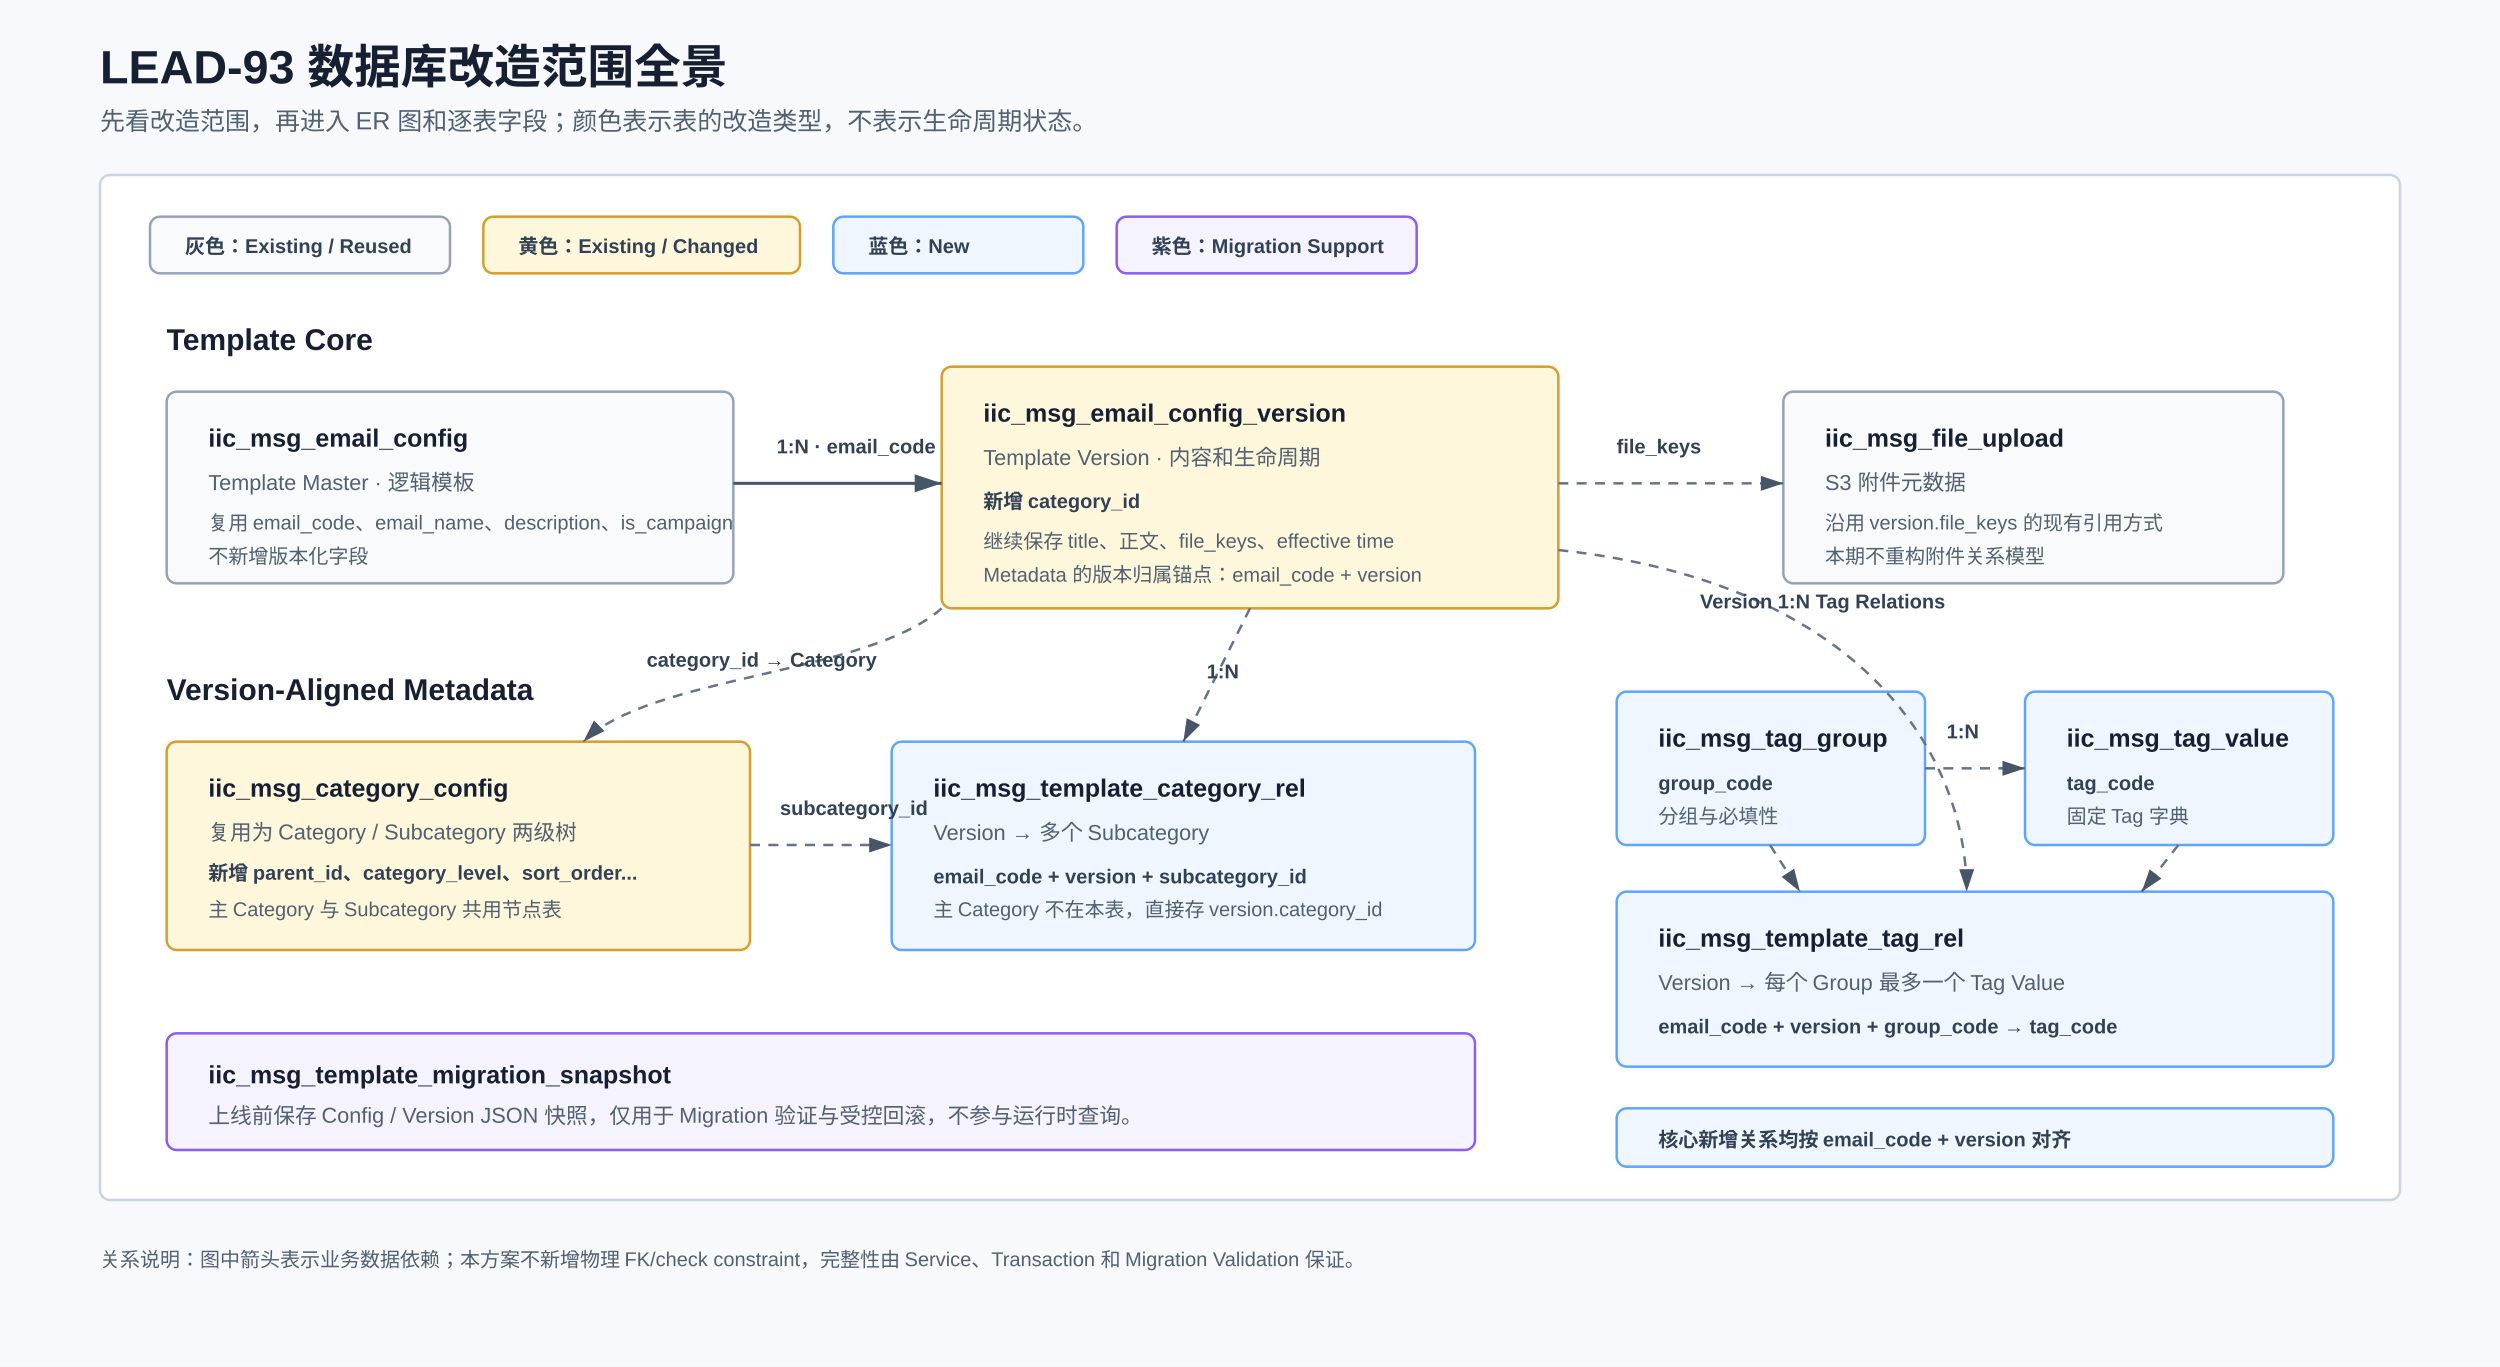
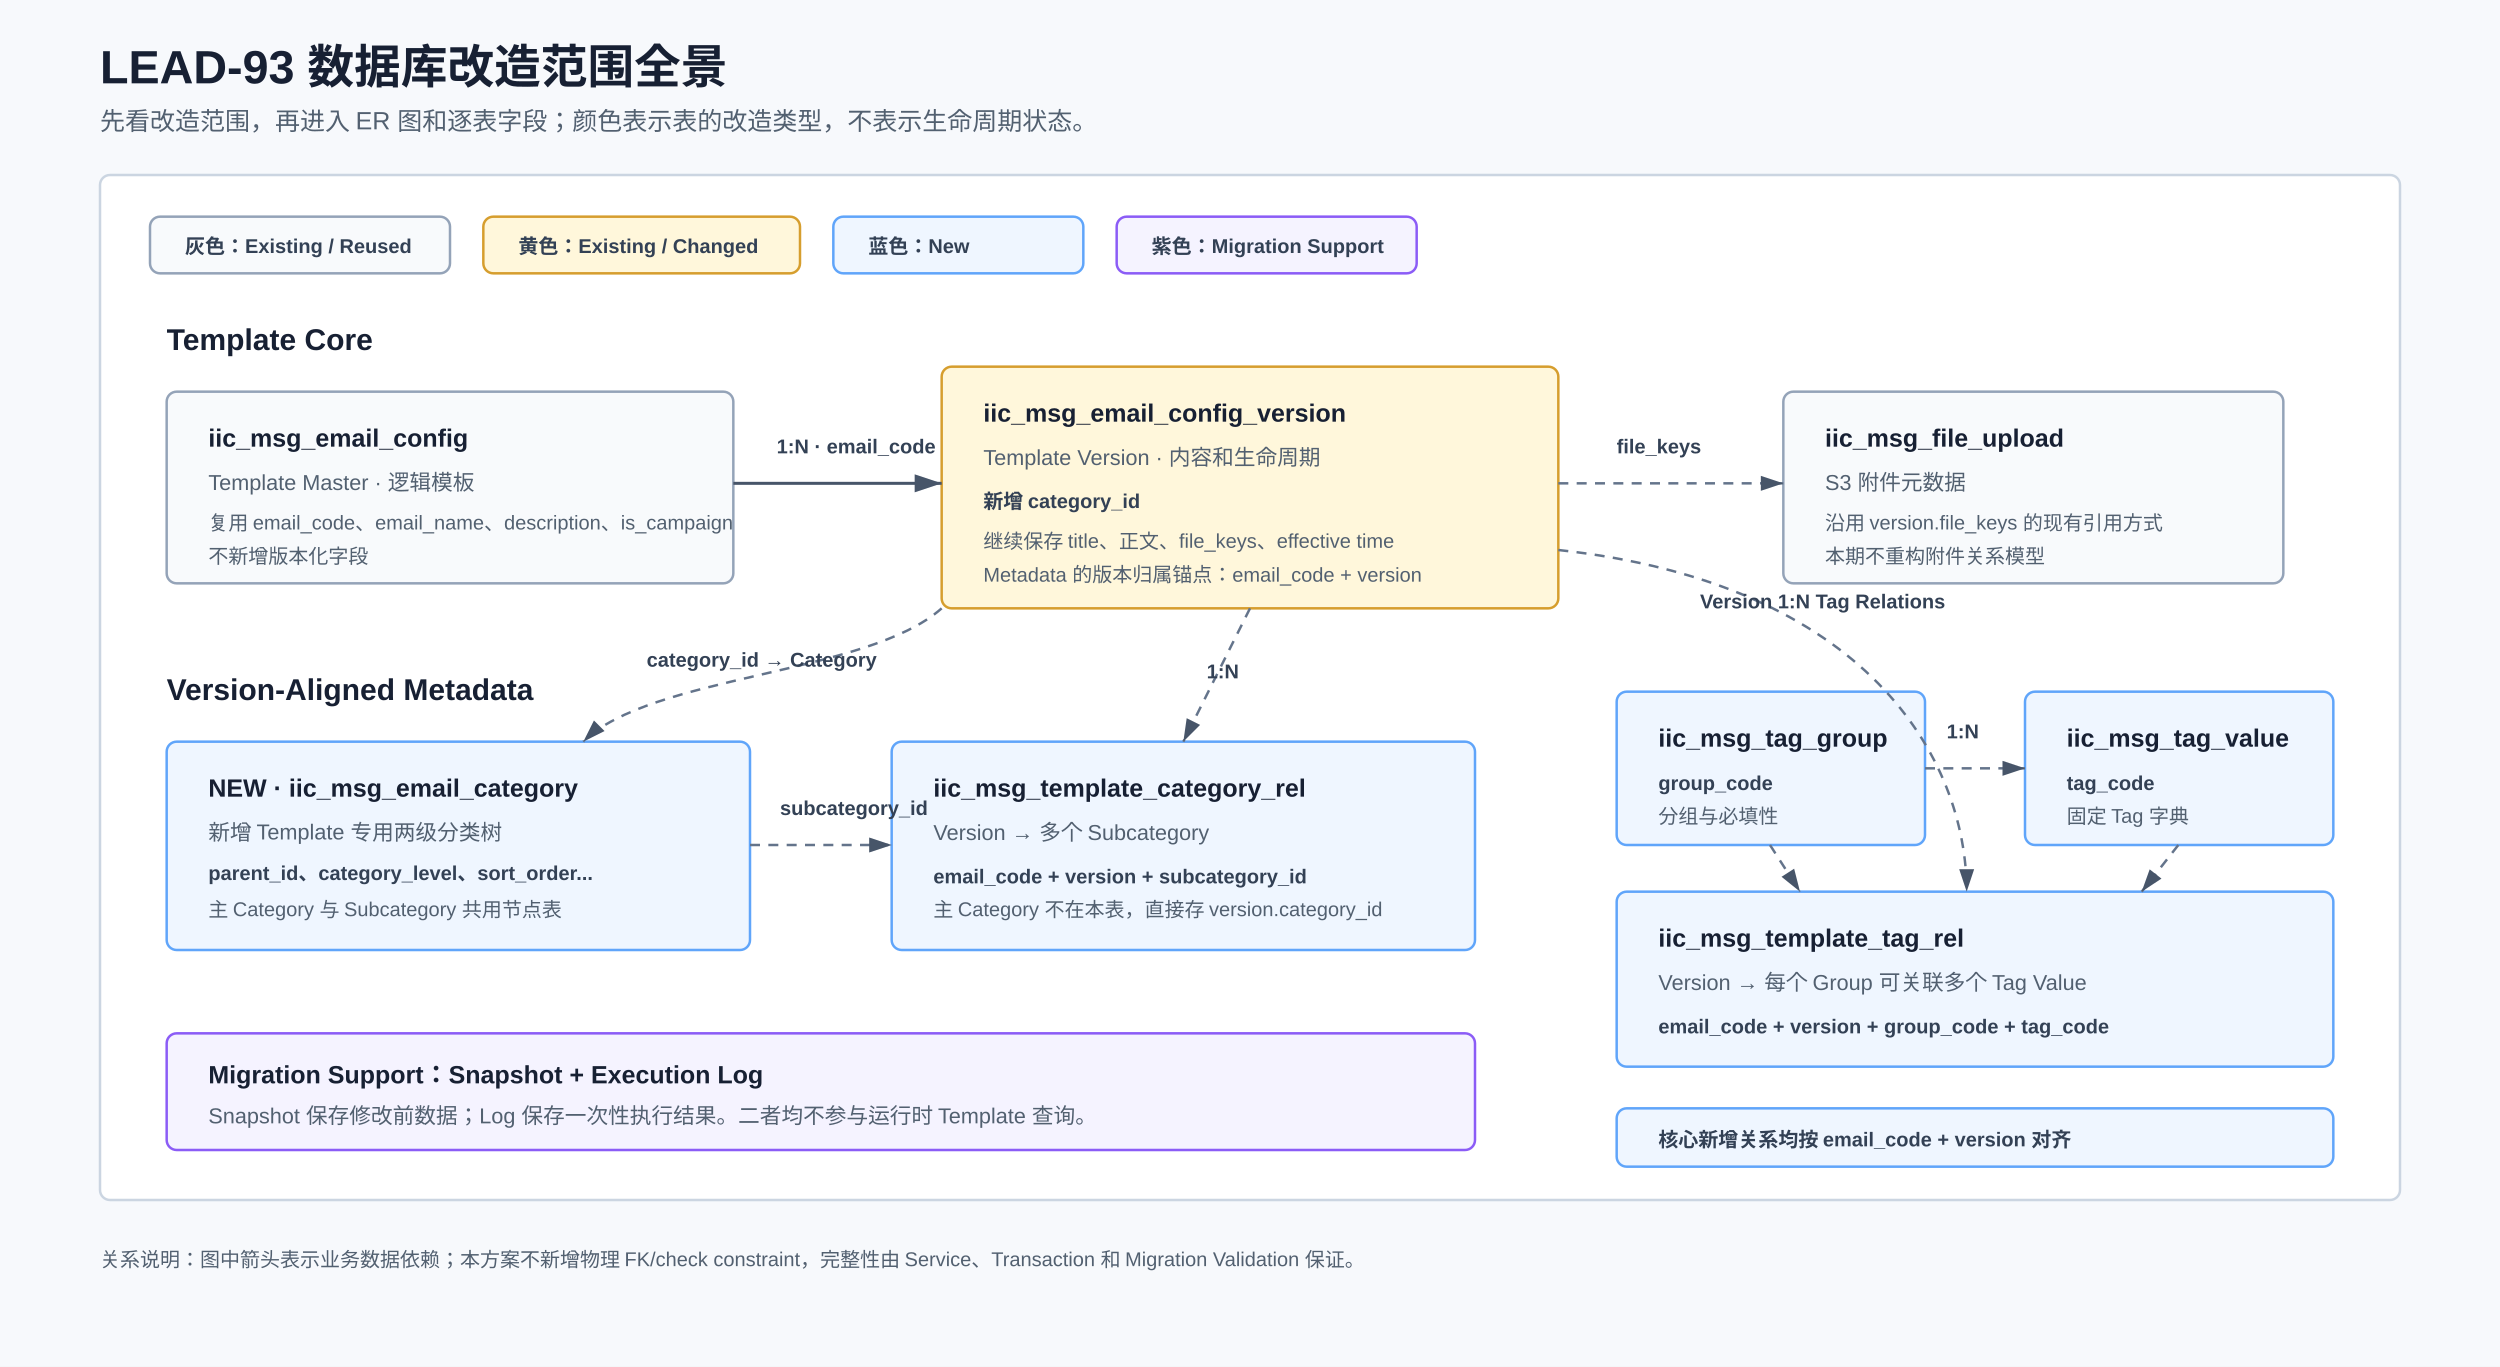
<svg xmlns="http://www.w3.org/2000/svg" width="1500" height="820" viewBox="0 0 1500 820">
  <defs>
    <marker id="a" markerWidth="10" markerHeight="10" refX="9" refY="3" orient="auto">
      <path d="M0 0L0 6L9 3z" fill="#475569" />
    </marker>
    <style>
      .title{font:700 28px Arial,"Microsoft YaHei",sans-serif;fill:#172033}.sub{font:400 15px Arial,"Microsoft YaHei",sans-serif;fill:#526070}.section{font:700 18px Arial,"Microsoft YaHei",sans-serif;fill:#172033}.h{font:700 15px Arial,"Microsoft YaHei",sans-serif;fill:#172033}.body{font:400 13px Arial,"Microsoft YaHei",sans-serif;fill:#526070}.small{font:400 12px Arial,"Microsoft YaHei",sans-serif;fill:#526070}.code{font:700 12px Arial,"Microsoft YaHei",sans-serif;fill:#334155}.event{font:700 12px Arial,"Microsoft YaHei",sans-serif;fill:#334155}
      .lane{fill:#fff;stroke:#cbd5e1;stroke-width:1.5;rx:6}.reused{fill:#f8fafc;stroke:#94a3b8;stroke-width:1.5;rx:6}.changed{fill:#fff7db;stroke:#d69e2e;stroke-width:1.5;rx:6}.new{fill:#eff6ff;stroke:#60a5fa;stroke-width:1.5;rx:6}.support{fill:#f5f3ff;stroke:#8b5cf6;stroke-width:1.5;rx:6}.line{stroke:#475569;stroke-width:1.8;fill:none;marker-end:url(#a)}.dash{stroke:#64748b;stroke-width:1.5;stroke-dasharray:6 5;fill:none;marker-end:url(#a)}
    </style>
  </defs>
  <rect width="1500" height="820" fill="#f7f9fc" />
  <text x="60" y="50" class="title">LEAD-93 数据库改造范围全景</text>
  <text x="60" y="78" class="sub">先看改造范围，再进入 ER 图和逐表字段；颜色表示表的改造类型，不表示生命周期状态。</text>
  <rect x="60" y="105" width="1380" height="615" class="lane" />
  <rect x="90" y="130" width="180" height="34" class="reused" />
  <text x="111" y="152" class="event">灰色：Existing / Reused</text>
  <rect x="290" y="130" width="190" height="34" class="changed" />
  <text x="311" y="152" class="event">黄色：Existing / Changed</text>
  <rect x="500" y="130" width="150" height="34" class="new" />
  <text x="521" y="152" class="event">蓝色：New</text>
  <rect x="670" y="130" width="180" height="34" class="support" />
  <text x="691" y="152" class="event">紫色：Migration Support</text>
  <text x="100" y="210" class="section">Template Core</text>
  <rect x="100" y="235" width="340" height="115" class="reused" />
  <text x="125" y="268" class="h">iic_msg_email_config</text>
  <text x="125" y="294" class="body">Template Master · 逻辑模板</text>
  <text x="125" y="318" class="small">复用 email_code、email_name、description、is_campaign</text>
  <text x="125" y="338" class="small">不新增版本化字段</text>
  <rect x="565" y="220" width="370" height="145" class="changed" />
  <text x="590" y="253" class="h">iic_msg_email_config_version</text>
  <text x="590" y="279" class="body">Template Version · 内容和生命周期</text>
  <text x="590" y="305" class="code">新增 category_id</text>
  <text x="590" y="329" class="small">继续保存 title、正文、file_keys、effective time</text>
  <text x="590" y="349" class="small">Metadata 的版本归属锚点：email_code + version</text>
  <rect x="1070" y="235" width="300" height="115" class="reused" />
  <text x="1095" y="268" class="h">iic_msg_file_upload</text>
  <text x="1095" y="294" class="body">S3 附件元数据</text>
  <text x="1095" y="318" class="small">沿用 version.file_keys 的现有引用方式</text>
  <text x="1095" y="338" class="small">本期不重构附件关系模型</text>
  <path d="M440 290L565 290" class="line" />
  <text x="466" y="272" class="event">1:N · email_code</text>
  <path d="M935 290L1070 290" class="dash" />
  <text x="970" y="272" class="event">file_keys</text>
  <text x="100" y="420" class="section">Version-Aligned Metadata</text>
-   <rect x="100" y="445" width="350" height="125" class="changed" />
-   <text x="125" y="478" class="h">iic_msg_category_config</text>
-   <text x="125" y="504" class="body">复用为 Category / Subcategory 两级树</text>
-   <text x="125" y="528" class="code">新增 parent_id、category_level、sort_order...</text>
+   <rect x="100" y="445" width="350" height="125" class="new" />
+   <text x="125" y="478" class="h">NEW · iic_msg_email_category</text>
+   <text x="125" y="504" class="body">新增 Template 专用两级分类树</text>
+   <text x="125" y="528" class="code">parent_id、category_level、sort_order...</text>
  <text x="125" y="550" class="small">主 Category 与 Subcategory 共用节点表</text>
  <rect x="535" y="445" width="350" height="125" class="new" />
  <text x="560" y="478" class="h">iic_msg_template_category_rel</text>
  <text x="560" y="504" class="body">Version → 多个 Subcategory</text>
  <text x="560" y="530" class="code">email_code + version + subcategory_id</text>
  <text x="560" y="550" class="small">主 Category 不在本表，直接存 version.category_id</text>
  <rect x="970" y="415" width="185" height="92" class="new" />
  <text x="995" y="448" class="h">iic_msg_tag_group</text>
  <text x="995" y="474" class="code">group_code</text>
  <text x="995" y="494" class="small">分组与必填性</text>
  <rect x="1215" y="415" width="185" height="92" class="new" />
  <text x="1240" y="448" class="h">iic_msg_tag_value</text>
  <text x="1240" y="474" class="code">tag_code</text>
  <text x="1240" y="494" class="small">固定 Tag 字典</text>
  <rect x="970" y="535" width="430" height="105" class="new" />
  <text x="995" y="568" class="h">iic_msg_template_tag_rel</text>
-   <text x="995" y="594" class="body">Version → 每个 Group 最多一个 Tag Value</text>
-   <text x="995" y="620" class="code">email_code + version + group_code → tag_code</text>
+   <text x="995" y="594" class="body">Version → 每个 Group 可关联多个 Tag Value</text>
+   <text x="995" y="620" class="code">email_code + version + group_code + tag_code</text>
  <path d="M565 365C520 405 390 405 350 445" class="dash" />
  <text x="388" y="400" class="event">category_id → Category</text>
  <path d="M750 365L710 445" class="dash" />
  <text x="724" y="407" class="event">1:N</text>
  <path d="M450 507L535 507" class="dash" />
  <text x="468" y="489" class="event">subcategory_id</text>
  <path d="M935 330C1120 350 1180 455 1180 535" class="dash" />
  <text x="1020" y="365" class="event">Version 1:N Tag Relations</text>
  <path d="M1155 461L1215 461" class="dash" />
  <text x="1168" y="443" class="event">1:N</text>
  <path d="M1062 507L1080 535" class="dash" />
  <path d="M1307 507L1285 535" class="dash" />
  <rect x="100" y="620" width="785" height="70" class="support" />
-   <text x="125" y="650" class="h">iic_msg_template_migration_snapshot</text>
-   <text x="125" y="674" class="body">上线前保存 Config / Version JSON 快照，仅用于 Migration 验证与受控回滚，不参与运行时查询。</text>
+   <text x="125" y="650" class="h">Migration Support：Snapshot + Execution Log</text>
+   <text x="125" y="674" class="body">Snapshot 保存修改前数据；Log 保存一次性执行结果。二者均不参与运行时 Template 查询。</text>
  <rect x="970" y="665" width="430" height="35" class="new" />
  <text x="995" y="688" class="event">核心新增关系均按 email_code + version 对齐</text>
  <text x="60" y="760" class="small">关系说明：图中箭头表示业务数据依赖；本方案不新增物理 FK/check constraint，完整性由 Service、Transaction 和 Migration Validation 保证。</text>
</svg>
